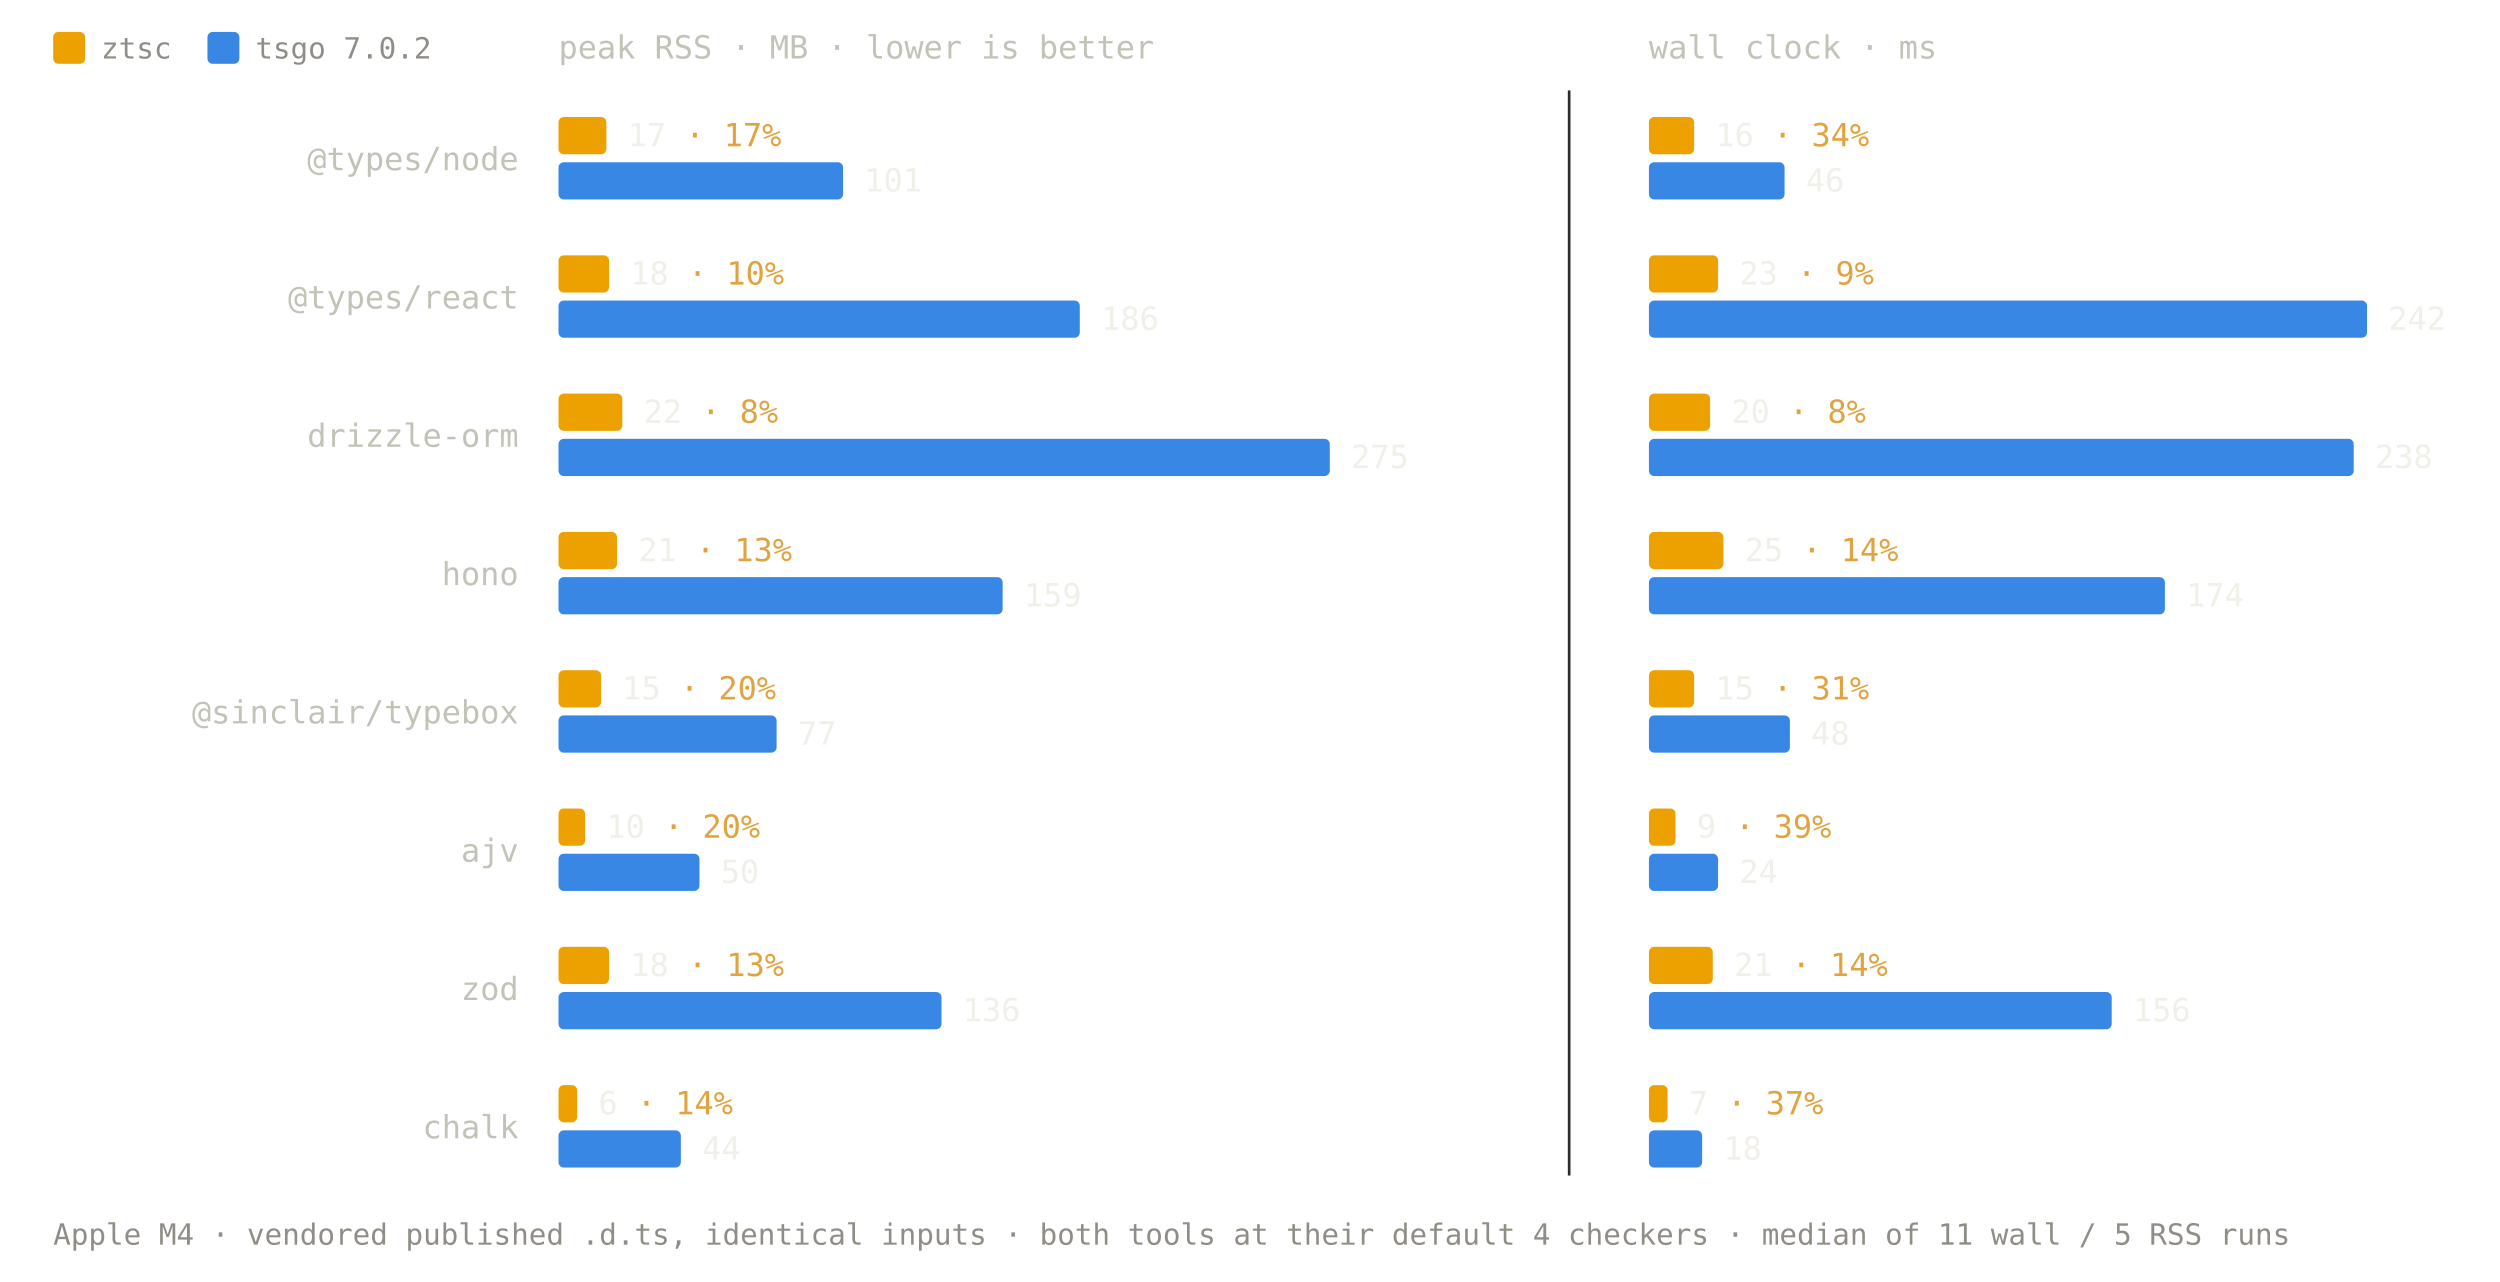
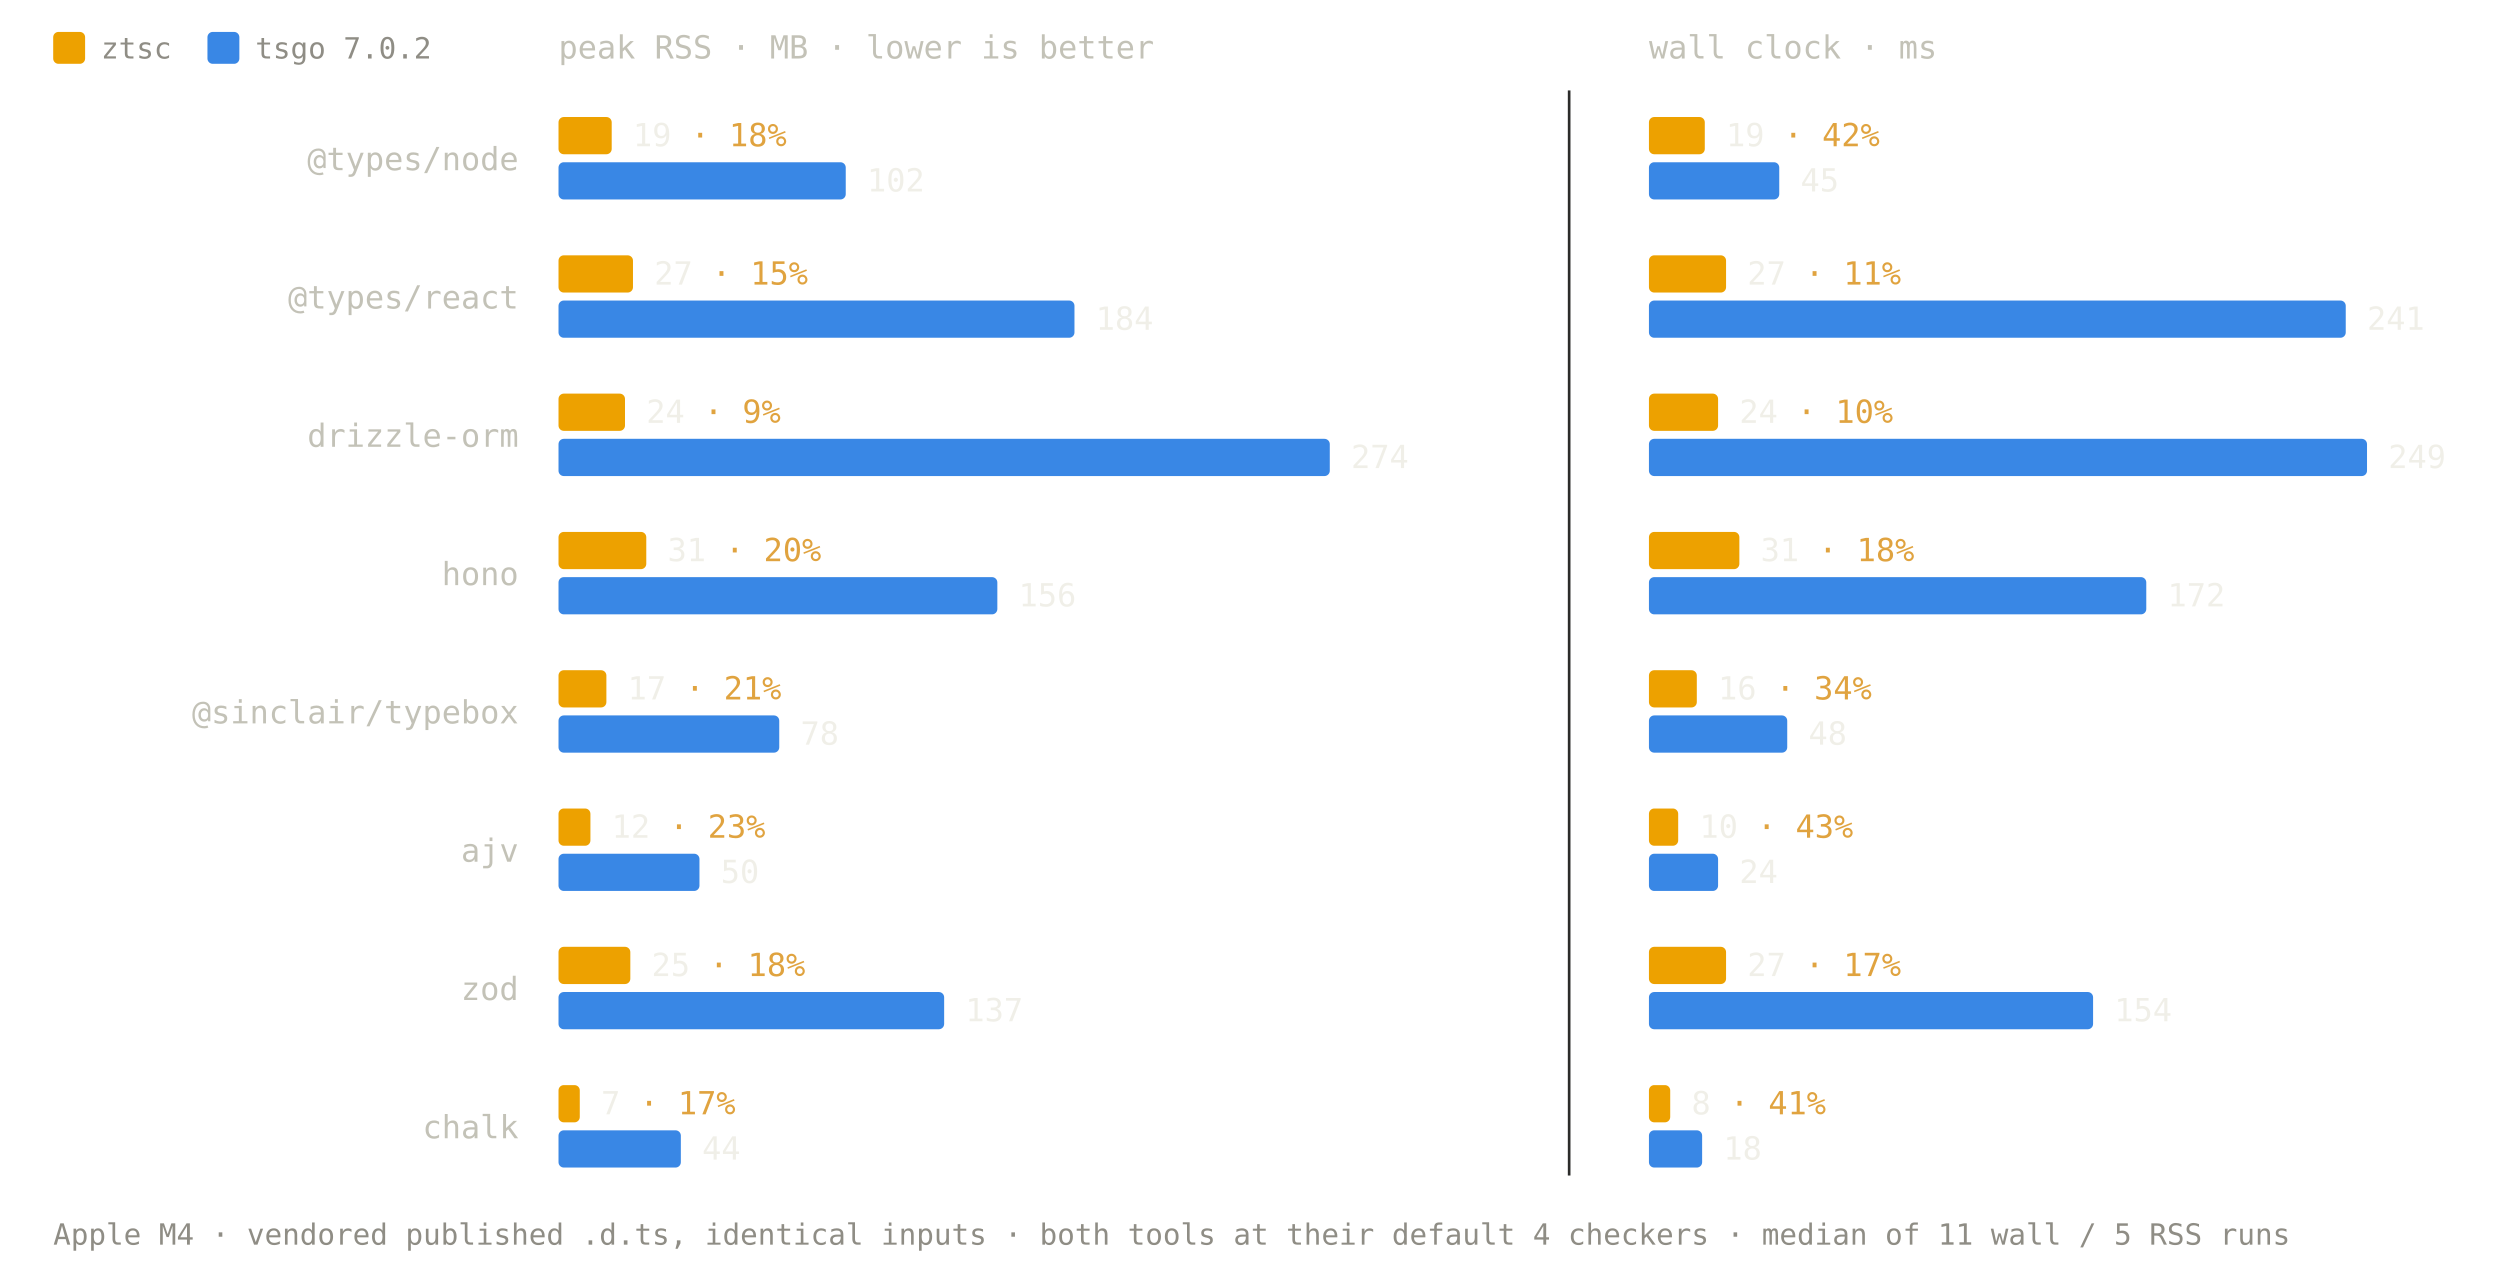
- <svg xmlns="http://www.w3.org/2000/svg" viewBox="0 0 940 482" width="940" height="482" role="img" aria-label="Two-panel grouped bar chart across eight real packages at the default four checkers. Left panel, peak resident memory: ztsc uses 6 to 22 megabytes, tsgo 44 to 275 megabytes — ztsc is 8 to 20 percent of tsgo on every package. Right panel, wall clock: ztsc takes 7 to 25 milliseconds, tsgo 18 to 242 milliseconds — ztsc is 8 to 39 percent of tsgo's time.">
+ <svg xmlns="http://www.w3.org/2000/svg" viewBox="0 0 940 482" width="940" height="482" role="img" aria-label="Two-panel grouped bar chart across eight real packages at the default four checkers. Left panel, peak resident memory: ztsc uses 7 to 31 megabytes, tsgo 44 to 274 megabytes — ztsc is 9 to 23 percent of tsgo on every package. Right panel, wall clock: ztsc takes 8 to 31 milliseconds, tsgo 18 to 249 milliseconds — ztsc is 10 to 43 percent of tsgo's time.">
  <style>
    text { font-family: ui-monospace, "SF Mono", SFMono-Regular, Menlo, Consolas, monospace; fill: #f0efe8; }
    .t11 { font-size: 11px; }
    .t12 { font-size: 12px; }
    .bl  { font-size: 12px; }
    .dim { fill: #c3c2b7; }
    .mut { fill: #8f8d85; }
    .acc { fill: #e0a33f; }
    .bz  { fill: #eda100; }
    .bt  { fill: #3987e5; }
    .hairv { stroke: #2c2c2a; stroke-width: 1; }
  </style>
  <rect class="bz" x="20" y="12" width="12" height="12" rx="2" />
  <text class="t11 mut" x="38" y="22">ztsc</text>
  <rect class="bt" x="78" y="12" width="12" height="12" rx="2" />
  <text class="t11 mut" x="96" y="22">tsgo 7.0.2</text>
  <text class="t12 dim" x="210" y="22">peak RSS · MB · lower is better</text>
  <text class="t12 dim" x="620" y="22">wall clock · ms</text>
  <line class="hairv" x1="590" y1="34" x2="590" y2="442" />
  <text class="t12 dim" x="195" y="64" text-anchor="end">@types/node</text>
-   <rect class="bz" x="210" y="44" width="18" height="14" rx="2" />
-   <text class="bl" x="236" y="55">17 <tspan class="acc">· 17%</tspan>
+   <rect class="bz" x="210" y="44" width="20" height="14" rx="2" />
+   <text class="bl" x="238" y="55">19 <tspan class="acc">· 18%</tspan>
  </text>
-   <rect class="bt" x="210" y="61" width="107" height="14" rx="2" />
-   <text class="bl" x="325" y="72">101</text>
-   <rect class="bz" x="620" y="44" width="17" height="14" rx="2" />
-   <text class="bl" x="645" y="55">16 <tspan class="acc">· 34%</tspan>
+   <rect class="bt" x="210" y="61" width="108" height="14" rx="2" />
+   <text class="bl" x="326" y="72">102</text>
+   <rect class="bz" x="620" y="44" width="21" height="14" rx="2" />
+   <text class="bl" x="649" y="55">19 <tspan class="acc">· 42%</tspan>
  </text>
-   <rect class="bt" x="620" y="61" width="51" height="14" rx="2" />
-   <text class="bl" x="679" y="72">46</text>
+   <rect class="bt" x="620" y="61" width="49" height="14" rx="2" />
+   <text class="bl" x="677" y="72">45</text>
  <text class="t12 dim" x="195" y="116" text-anchor="end">@types/react</text>
-   <rect class="bz" x="210" y="96" width="19" height="14" rx="2" />
-   <text class="bl" x="237" y="107">18 <tspan class="acc">· 10%</tspan>
+   <rect class="bz" x="210" y="96" width="28" height="14" rx="2" />
+   <text class="bl" x="246" y="107">27 <tspan class="acc">· 15%</tspan>
  </text>
-   <rect class="bt" x="210" y="113" width="196" height="14" rx="2" />
-   <text class="bl" x="414" y="124">186</text>
-   <rect class="bz" x="620" y="96" width="26" height="14" rx="2" />
-   <text class="bl" x="654" y="107">23 <tspan class="acc">· 9%</tspan>
+   <rect class="bt" x="210" y="113" width="194" height="14" rx="2" />
+   <text class="bl" x="412" y="124">184</text>
+   <rect class="bz" x="620" y="96" width="29" height="14" rx="2" />
+   <text class="bl" x="657" y="107">27 <tspan class="acc">· 11%</tspan>
  </text>
-   <rect class="bt" x="620" y="113" width="270" height="14" rx="2" />
-   <text class="bl" x="898" y="124">242</text>
+   <rect class="bt" x="620" y="113" width="262" height="14" rx="2" />
+   <text class="bl" x="890" y="124">241</text>
  <text class="t12 dim" x="195" y="168" text-anchor="end">drizzle-orm</text>
-   <rect class="bz" x="210" y="148" width="24" height="14" rx="2" />
-   <text class="bl" x="242" y="159">22 <tspan class="acc">· 8%</tspan>
+   <rect class="bz" x="210" y="148" width="25" height="14" rx="2" />
+   <text class="bl" x="243" y="159">24 <tspan class="acc">· 9%</tspan>
  </text>
  <rect class="bt" x="210" y="165" width="290" height="14" rx="2" />
-   <text class="bl" x="508" y="176">275</text>
-   <rect class="bz" x="620" y="148" width="23" height="14" rx="2" />
-   <text class="bl" x="651" y="159">20 <tspan class="acc">· 8%</tspan>
+   <text class="bl" x="508" y="176">274</text>
+   <rect class="bz" x="620" y="148" width="26" height="14" rx="2" />
+   <text class="bl" x="654" y="159">24 <tspan class="acc">· 10%</tspan>
  </text>
-   <rect class="bt" x="620" y="165" width="265" height="14" rx="2" />
-   <text class="bl" x="893" y="176">238</text>
+   <rect class="bt" x="620" y="165" width="270" height="14" rx="2" />
+   <text class="bl" x="898" y="176">249</text>
  <text class="t12 dim" x="195" y="220" text-anchor="end">hono</text>
-   <rect class="bz" x="210" y="200" width="22" height="14" rx="2" />
-   <text class="bl" x="240" y="211">21 <tspan class="acc">· 13%</tspan>
+   <rect class="bz" x="210" y="200" width="33" height="14" rx="2" />
+   <text class="bl" x="251" y="211">31 <tspan class="acc">· 20%</tspan>
  </text>
-   <rect class="bt" x="210" y="217" width="167" height="14" rx="2" />
-   <text class="bl" x="385" y="228">159</text>
-   <rect class="bz" x="620" y="200" width="28" height="14" rx="2" />
-   <text class="bl" x="656" y="211">25 <tspan class="acc">· 14%</tspan>
+   <rect class="bt" x="210" y="217" width="165" height="14" rx="2" />
+   <text class="bl" x="383" y="228">156</text>
+   <rect class="bz" x="620" y="200" width="34" height="14" rx="2" />
+   <text class="bl" x="662" y="211">31 <tspan class="acc">· 18%</tspan>
  </text>
-   <rect class="bt" x="620" y="217" width="194" height="14" rx="2" />
-   <text class="bl" x="822" y="228">174</text>
+   <rect class="bt" x="620" y="217" width="187" height="14" rx="2" />
+   <text class="bl" x="815" y="228">172</text>
  <text class="t12 dim" x="195" y="272" text-anchor="end">@sinclair/typebox</text>
-   <rect class="bz" x="210" y="252" width="16" height="14" rx="2" />
-   <text class="bl" x="234" y="263">15 <tspan class="acc">· 20%</tspan>
+   <rect class="bz" x="210" y="252" width="18" height="14" rx="2" />
+   <text class="bl" x="236" y="263">17 <tspan class="acc">· 21%</tspan>
  </text>
-   <rect class="bt" x="210" y="269" width="82" height="14" rx="2" />
-   <text class="bl" x="300" y="280">77</text>
-   <rect class="bz" x="620" y="252" width="17" height="14" rx="2" />
-   <text class="bl" x="645" y="263">15 <tspan class="acc">· 31%</tspan>
+   <rect class="bt" x="210" y="269" width="83" height="14" rx="2" />
+   <text class="bl" x="301" y="280">78</text>
+   <rect class="bz" x="620" y="252" width="18" height="14" rx="2" />
+   <text class="bl" x="646" y="263">16 <tspan class="acc">· 34%</tspan>
  </text>
-   <rect class="bt" x="620" y="269" width="53" height="14" rx="2" />
-   <text class="bl" x="681" y="280">48</text>
+   <rect class="bt" x="620" y="269" width="52" height="14" rx="2" />
+   <text class="bl" x="680" y="280">48</text>
  <text class="t12 dim" x="195" y="324" text-anchor="end">ajv</text>
-   <rect class="bz" x="210" y="304" width="10" height="14" rx="2" />
-   <text class="bl" x="228" y="315">10 <tspan class="acc">· 20%</tspan>
+   <rect class="bz" x="210" y="304" width="12" height="14" rx="2" />
+   <text class="bl" x="230" y="315">12 <tspan class="acc">· 23%</tspan>
  </text>
  <rect class="bt" x="210" y="321" width="53" height="14" rx="2" />
  <text class="bl" x="271" y="332">50</text>
-   <rect class="bz" x="620" y="304" width="10" height="14" rx="2" />
-   <text class="bl" x="638" y="315">9 <tspan class="acc">· 39%</tspan>
+   <rect class="bz" x="620" y="304" width="11" height="14" rx="2" />
+   <text class="bl" x="639" y="315">10 <tspan class="acc">· 43%</tspan>
  </text>
  <rect class="bt" x="620" y="321" width="26" height="14" rx="2" />
  <text class="bl" x="654" y="332">24</text>
  <text class="t12 dim" x="195" y="376" text-anchor="end">zod</text>
-   <rect class="bz" x="210" y="356" width="19" height="14" rx="2" />
-   <text class="bl" x="237" y="367">18 <tspan class="acc">· 13%</tspan>
+   <rect class="bz" x="210" y="356" width="27" height="14" rx="2" />
+   <text class="bl" x="245" y="367">25 <tspan class="acc">· 18%</tspan>
  </text>
-   <rect class="bt" x="210" y="373" width="144" height="14" rx="2" />
-   <text class="bl" x="362" y="384">136</text>
-   <rect class="bz" x="620" y="356" width="24" height="14" rx="2" />
-   <text class="bl" x="652" y="367">21 <tspan class="acc">· 14%</tspan>
+   <rect class="bt" x="210" y="373" width="145" height="14" rx="2" />
+   <text class="bl" x="363" y="384">137</text>
+   <rect class="bz" x="620" y="356" width="29" height="14" rx="2" />
+   <text class="bl" x="657" y="367">27 <tspan class="acc">· 17%</tspan>
  </text>
-   <rect class="bt" x="620" y="373" width="174" height="14" rx="2" />
-   <text class="bl" x="802" y="384">156</text>
+   <rect class="bt" x="620" y="373" width="167" height="14" rx="2" />
+   <text class="bl" x="795" y="384">154</text>
  <text class="t12 dim" x="195" y="428" text-anchor="end">chalk</text>
-   <rect class="bz" x="210" y="408" width="7" height="14" rx="2" />
-   <text class="bl" x="225" y="419">6 <tspan class="acc">· 14%</tspan>
+   <rect class="bz" x="210" y="408" width="8" height="14" rx="2" />
+   <text class="bl" x="226" y="419">7 <tspan class="acc">· 17%</tspan>
  </text>
  <rect class="bt" x="210" y="425" width="46" height="14" rx="2" />
  <text class="bl" x="264" y="436">44</text>
-   <rect class="bz" x="620" y="408" width="7" height="14" rx="2" />
-   <text class="bl" x="635" y="419">7 <tspan class="acc">· 37%</tspan>
+   <rect class="bz" x="620" y="408" width="8" height="14" rx="2" />
+   <text class="bl" x="636" y="419">8 <tspan class="acc">· 41%</tspan>
  </text>
  <rect class="bt" x="620" y="425" width="20" height="14" rx="2" />
  <text class="bl" x="648" y="436">18</text>
  <text class="t11 mut" x="20" y="468">Apple M4 · vendored published .d.ts, identical inputs · both tools at their default 4 checkers · median of 11 wall / 5 RSS runs</text>
</svg>
